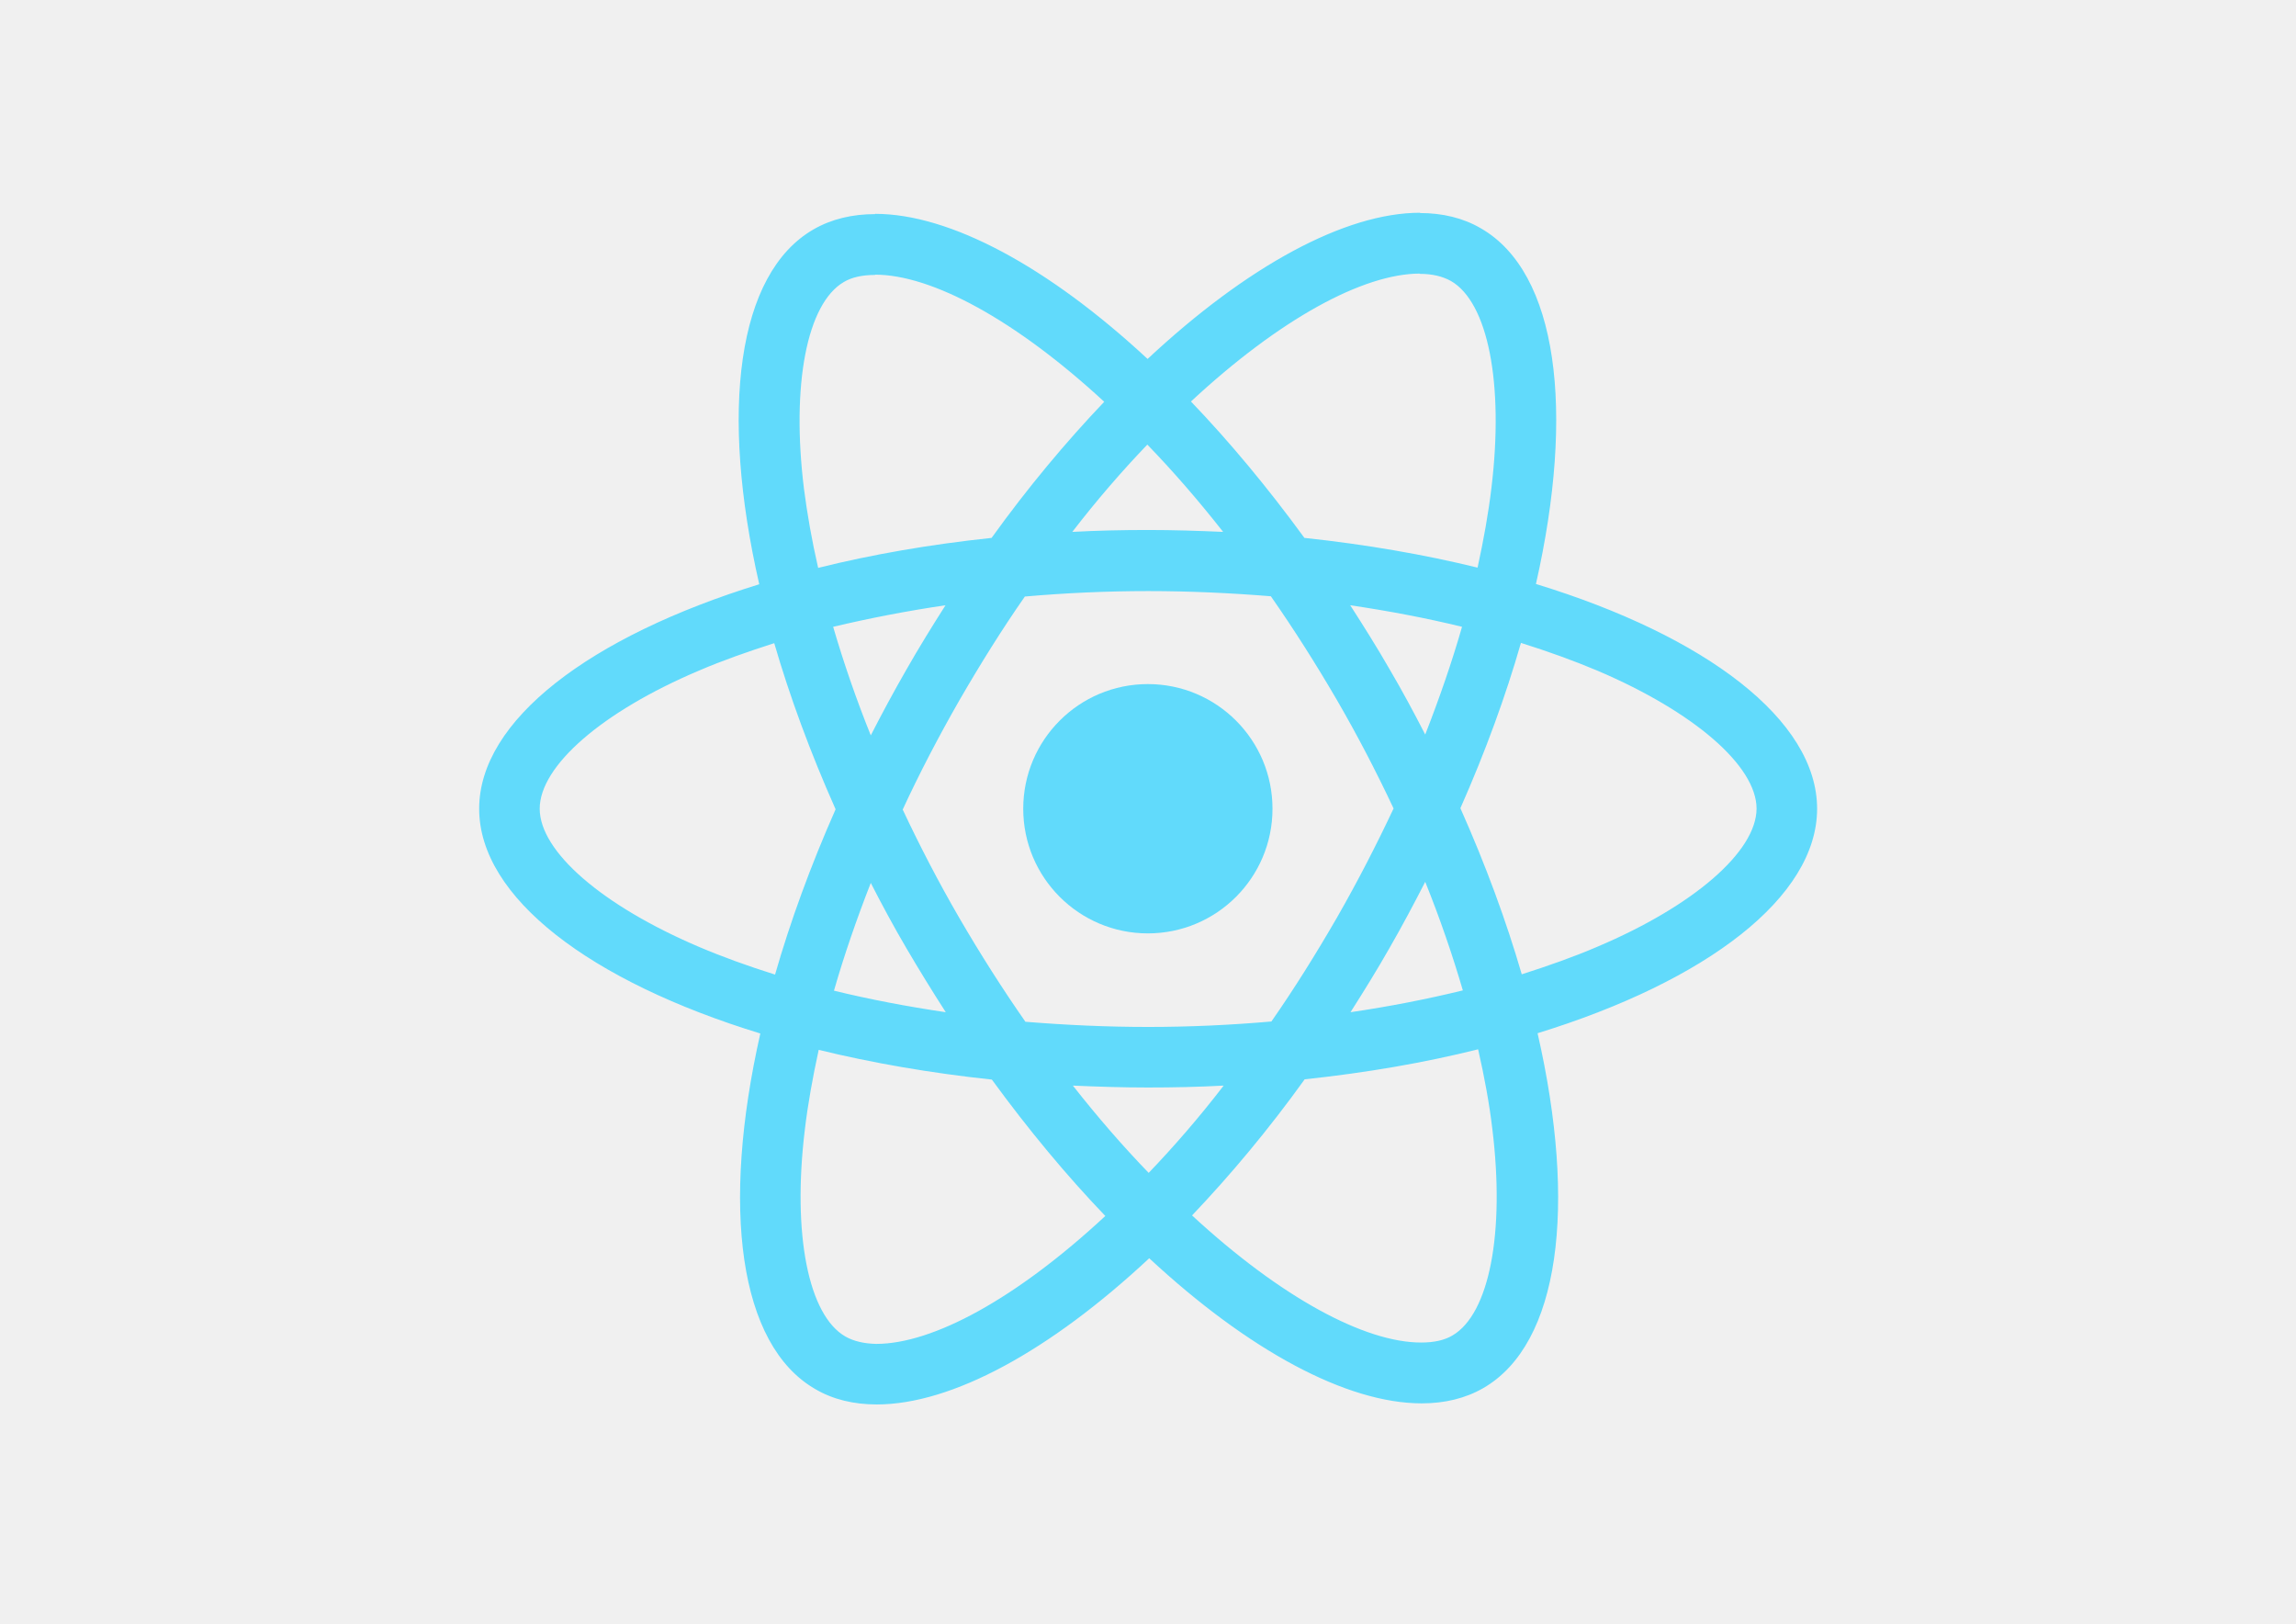
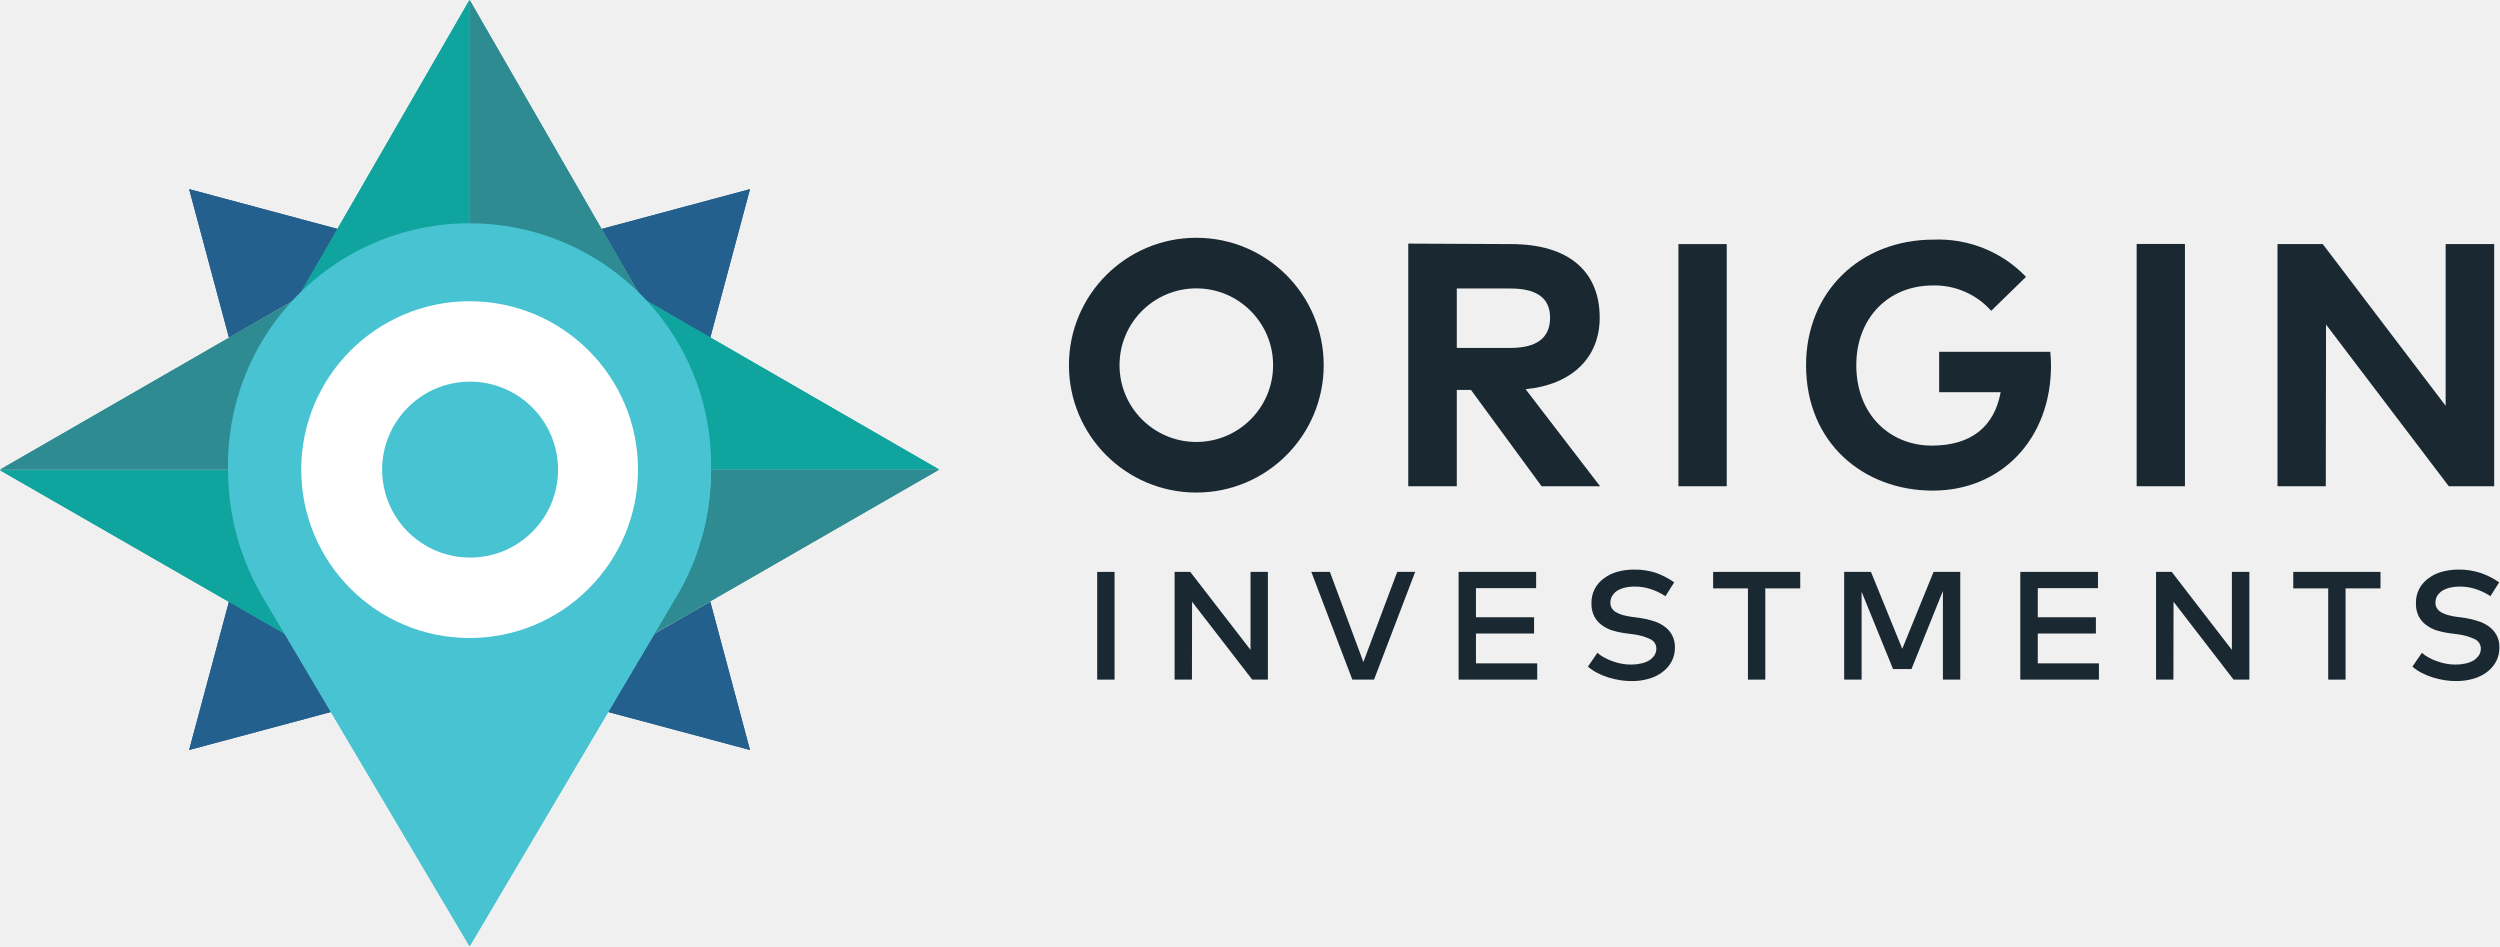
- <svg xmlns="http://www.w3.org/2000/svg" viewBox="0 0 841.9 595.3">
-   <g fill="#61DAFB">
-     <path d="M666.3 296.5c0-32.5-40.7-63.3-103.1-82.4 14.4-63.6 8-114.2-20.2-130.4-6.5-3.8-14.1-5.6-22.4-5.6v22.3c4.6 0 8.3.9 11.4 2.6 13.6 7.8 19.5 37.5 14.9 75.7-1.1 9.4-2.9 19.3-5.1 29.4-19.6-4.8-41-8.5-63.5-10.9-13.5-18.5-27.5-35.3-41.6-50 32.6-30.3 63.2-46.9 84-46.9V78c-27.5 0-63.5 19.6-99.9 53.6-36.4-33.8-72.4-53.2-99.9-53.2v22.3c20.7 0 51.4 16.5 84 46.6-14 14.7-28 31.4-41.3 49.9-22.6 2.4-44 6.1-63.6 11-2.3-10-4-19.7-5.2-29-4.7-38.2 1.1-67.9 14.6-75.8 3-1.8 6.9-2.6 11.5-2.6V78.5c-8.4 0-16 1.8-22.6 5.6-28.1 16.2-34.4 66.7-19.9 130.1-62.2 19.2-102.7 49.9-102.7 82.3 0 32.5 40.7 63.3 103.1 82.4-14.4 63.6-8 114.2 20.2 130.4 6.5 3.8 14.1 5.6 22.5 5.6 27.5 0 63.5-19.6 99.9-53.6 36.4 33.8 72.4 53.2 99.9 53.2 8.4 0 16-1.8 22.6-5.6 28.1-16.2 34.4-66.7 19.9-130.1 62-19.1 102.5-49.9 102.5-82.3zm-130.2-66.7c-3.7 12.9-8.3 26.2-13.5 39.5-4.1-8-8.4-16-13.1-24-4.6-8-9.5-15.8-14.4-23.4 14.2 2.1 27.9 4.7 41 7.9zm-45.8 106.5c-7.8 13.5-15.8 26.3-24.1 38.2-14.9 1.3-30 2-45.2 2-15.1 0-30.2-.7-45-1.9-8.3-11.9-16.4-24.6-24.2-38-7.6-13.1-14.5-26.4-20.8-39.8 6.2-13.4 13.2-26.8 20.7-39.9 7.8-13.5 15.8-26.3 24.1-38.2 14.9-1.3 30-2 45.2-2 15.1 0 30.2.7 45 1.9 8.3 11.9 16.4 24.6 24.2 38 7.6 13.1 14.5 26.4 20.8 39.8-6.3 13.4-13.2 26.8-20.7 39.9zm32.3-13c5.4 13.4 10 26.8 13.8 39.8-13.1 3.2-26.9 5.9-41.2 8 4.9-7.7 9.8-15.6 14.4-23.7 4.6-8 8.9-16.1 13-24.1zM421.2 430c-9.3-9.6-18.6-20.3-27.8-32 9 .4 18.2.7 27.5.7 9.4 0 18.7-.2 27.8-.7-9 11.7-18.3 22.4-27.5 32zm-74.4-58.9c-14.2-2.1-27.9-4.7-41-7.9 3.7-12.9 8.3-26.2 13.5-39.5 4.1 8 8.4 16 13.1 24 4.7 8 9.5 15.8 14.4 23.4zM420.7 163c9.3 9.6 18.6 20.3 27.8 32-9-.4-18.2-.7-27.5-.7-9.4 0-18.7.2-27.8.7 9-11.7 18.3-22.4 27.5-32zm-74 58.9c-4.9 7.7-9.8 15.6-14.4 23.7-4.6 8-8.9 16-13 24-5.4-13.4-10-26.8-13.8-39.8 13.1-3.1 26.9-5.8 41.2-7.9zm-90.5 125.2c-35.4-15.1-58.3-34.9-58.3-50.6 0-15.7 22.9-35.6 58.3-50.6 8.6-3.7 18-7 27.7-10.1 5.7 19.6 13.2 40 22.5 60.9-9.2 20.8-16.6 41.1-22.2 60.6-9.9-3.1-19.3-6.5-28-10.2zM310 490c-13.6-7.8-19.5-37.5-14.9-75.7 1.1-9.4 2.9-19.3 5.1-29.4 19.6 4.8 41 8.5 63.5 10.9 13.5 18.5 27.5 35.3 41.6 50-32.6 30.3-63.2 46.9-84 46.9-4.5-.1-8.3-1-11.3-2.7zm237.2-76.2c4.7 38.2-1.1 67.9-14.6 75.8-3 1.8-6.9 2.6-11.5 2.6-20.7 0-51.4-16.5-84-46.6 14-14.7 28-31.4 41.3-49.9 22.6-2.4 44-6.1 63.6-11 2.3 10.1 4.1 19.8 5.2 29.1zm38.5-66.7c-8.6 3.7-18 7-27.7 10.1-5.7-19.6-13.2-40-22.5-60.9 9.2-20.8 16.6-41.1 22.2-60.6 9.9 3.1 19.3 6.5 28.1 10.2 35.4 15.1 58.3 34.9 58.3 50.6-.1 15.7-23 35.6-58.4 50.6zM320.8 78.4z" />
-     <circle cx="420.9" cy="296.5" r="45.7" />
-     <path d="M520.5 78.1z" />
+ <svg xmlns="http://www.w3.org/2000/svg" viewBox="0 0 206.07 78">
+   <defs>
+     <style>.cls-1{fill:none;}.cls-2{fill:#23608e;}.cls-3{clip-path:url(#clip-path);}.cls-4{fill:#0fa49d;}.cls-5{fill:#2d8b91;}.cls-6{fill:#192831;}.cls-7{fill:#47c3d2;}.cls-8{fill:#fff;}</style>
+     <clipPath id="clip-path" transform="translate(0 0)">
+       <rect class="cls-1" width="206.07" height="78" />
+     </clipPath>
+   </defs>
+   <g id="Layer_2" data-name="Layer 2">
+     <g id="Layer_1-2" data-name="Layer 1">
+       <polygon class="cls-2" points="27.82 18.87 15.59 15.59 18.87 27.82 24.54 24.54 27.82 18.87 27.82 18.87" />
+       <polygon class="cls-2" points="58.55 27.82 61.82 15.59 49.6 18.87 52.88 24.54 58.55 27.82 58.55 27.82" />
+       <polygon class="cls-2" points="58.55 49.6 53.95 52.25 50.14 58.69 61.82 61.82 58.55 49.6 58.55 49.6" />
+       <g class="cls-3">
+         <polygon class="cls-2" points="18.87 49.6 15.59 61.82 27.27 58.69 23.46 52.25 18.87 49.6 18.87 49.6" />
+         <path class="cls-4" d="M21.69,49.26A20,20,0,0,1,20,45.55a20.59,20.59,0,0,1-1.15-6.79v0H0L23.46,52.25l-1.77-3Z" transform="translate(0 0)" />
+         <path class="cls-5" d="M0,38.71H18.8A20.6,20.6,0,0,1,20,31.92a20.15,20.15,0,0,1,4.56-7.36v0L0,38.71Z" transform="translate(0 0)" />
+       </g>
+       <path class="cls-4" d="M24.54,24.54h0a19.64,19.64,0,0,1,14.16-6V0L24.54,24.54Z" transform="translate(0 0)" />
+       <path class="cls-5" d="M38.71,0V18.53a19.7,19.7,0,0,1,7.14,1.34,19.94,19.94,0,0,1,7,4.66h0L38.71,0Z" transform="translate(0 0)" />
+       <path class="cls-4" d="M52.87,24.54l0,0a20.3,20.3,0,0,1,5.72,14.15h18.8L52.87,24.54Z" transform="translate(0 0)" />
+       <path class="cls-5" d="M58.61,38.71v0a20.34,20.34,0,0,1-1.15,6.79,20,20,0,0,1-1.74,3.71l-1.77,3L77.41,38.71Z" transform="translate(0 0)" />
+       <path class="cls-6" d="M92.28,30.1a6.33,6.33,0,1,0,12.66,0,6.33,6.33,0,1,0-12.66,0Zm16.83,0a10.49,10.49,0,0,1-21,0,10.49,10.49,0,0,1,21,0Z" transform="translate(0 0)" />
+       <path class="cls-6" d="M120.08,23.78v4.9h4.4c2.16,0,3.29-.8,3.29-2.49s-1.18-2.41-3.29-2.41Zm4.47-3.66c4.76,0,7.31,2.25,7.31,6.07,0,3.28-2.28,5.52-6.11,5.89l6.14,8h-4.82l-5.82-7.94h-1.17v7.94h-4v-20Z" transform="translate(0 0)" />
+       <polygon class="cls-6" points="142.33 40.08 138.35 40.08 138.35 20.12 142.33 20.12 142.33 40.08 142.33 40.08" />
+       <path class="cls-6" d="M167,22.82l-2.87,2.8a6.23,6.23,0,0,0-4.82-2.09c-3.65,0-6.3,2.68-6.3,6.57,0,4.08,2.78,6.63,6.23,6.63,3.25,0,5.15-1.57,5.67-4.4h-5.07V29H169a11,11,0,0,1,.06,1.13c0,6.05-4.09,10.31-9.75,10.31s-10.44-3.89-10.44-10.34c0-6,4.4-10.35,10.54-10.35A10,10,0,0,1,167,22.82Z" transform="translate(0 0)" />
+       <polygon class="cls-6" points="180.1 40.08 176.12 40.08 176.12 20.11 180.1 20.11 180.1 40.08 180.1 40.08" />
+       <polygon class="cls-6" points="205.59 40.08 201.85 40.08 191.73 26.75 191.71 40.08 187.73 40.08 187.73 20.12 191.46 20.12 201.59 33.45 201.59 20.12 205.59 20.12 205.59 40.08 205.59 40.08" />
+       <path class="cls-7" d="M55.72,49.26a20.32,20.32,0,0,0,2.89-10.5,19.91,19.91,0,1,0-39.81,0,20.42,20.42,0,0,0,2.89,10.5L38.71,78l17-28.74Z" transform="translate(0 0)" />
+       <path class="cls-8" d="M38.71,31.46A7.25,7.25,0,1,0,46,38.71a7.26,7.26,0,0,0-7.25-7.25Zm0,21.13A13.88,13.88,0,1,1,52.59,38.71,13.89,13.89,0,0,1,38.71,52.59Z" transform="translate(0 0)" />
+       <polygon class="cls-6" points="91.87 56.02 90.44 56.02 90.44 47.14 91.87 47.14 91.87 56.02 91.87 56.02" />
+       <polygon class="cls-6" points="104.51 56.02 103.22 56.02 98.26 49.6 98.25 56.02 96.82 56.02 96.82 47.14 98.11 47.14 103.08 53.57 103.08 47.14 104.51 47.14 104.51 56.02 104.51 56.02" />
+       <polygon class="cls-6" points="113.26 56.02 111.47 56.02 108.09 47.14 109.62 47.14 112.38 54.57 115.17 47.14 116.65 47.14 113.26 56.02 113.26 56.02" />
+       <polygon class="cls-6" points="126.71 56.02 120.23 56.02 120.23 47.14 126.62 47.14 126.62 48.48 121.66 48.48 121.66 50.88 126.45 50.88 126.45 52.22 121.66 52.22 121.66 54.68 126.71 54.68 126.71 56.02 126.71 56.02" />
+       <path class="cls-6" d="M137.23,49.11a5.15,5.15,0,0,0-1.19-.56,4.06,4.06,0,0,0-1.3-.2,3.35,3.35,0,0,0-.81.09,2.2,2.2,0,0,0-.64.26,1.33,1.33,0,0,0-.4.42,1.06,1.06,0,0,0-.15.55.82.82,0,0,0,.13.48,1,1,0,0,0,.36.33,2.42,2.42,0,0,0,.58.23,6.78,6.78,0,0,0,.78.15l.61.08a6.15,6.15,0,0,1,1.05.24,3,3,0,0,1,.92.44,2.14,2.14,0,0,1,.65.72,2.08,2.08,0,0,1,.24,1,2.42,2.42,0,0,1-.28,1.2,2.63,2.63,0,0,1-.78.88,3.38,3.38,0,0,1-1.13.54,5,5,0,0,1-1.37.18,6,6,0,0,1-.93-.07,7.47,7.47,0,0,1-1-.23,5.15,5.15,0,0,1-.9-.37,3.92,3.92,0,0,1-.78-.52l.78-1.14a2.54,2.54,0,0,0,.55.38,3.62,3.62,0,0,0,.69.31,4.73,4.73,0,0,0,.76.21,4.29,4.29,0,0,0,.79.07,3.47,3.47,0,0,0,.81-.09,2.16,2.16,0,0,0,.66-.25,1.48,1.48,0,0,0,.44-.42,1,1,0,0,0,.16-.55.85.85,0,0,0-.51-.79,4.66,4.66,0,0,0-1.49-.41l-.69-.09a6.51,6.51,0,0,1-1-.23,3.08,3.08,0,0,1-.84-.45,2.11,2.11,0,0,1-.6-.72,2.28,2.28,0,0,1-.22-1.06,2.5,2.5,0,0,1,.27-1.18,2.55,2.55,0,0,1,.76-.87,3.19,3.19,0,0,1,1.11-.54,5,5,0,0,1,1.36-.18,5.71,5.71,0,0,1,1.76.25A6.3,6.3,0,0,1,138,48l-.73,1.16Z" transform="translate(0 0)" />
+       <polygon class="cls-6" points="148.39 48.5 145.51 48.5 145.51 56.02 144.08 56.02 144.08 48.5 141.21 48.5 141.21 47.14 148.39 47.14 148.39 48.5 148.39 48.5" />
+       <polygon class="cls-6" points="161.58 56.02 160.15 56.02 160.15 48.71 157.56 55.15 156.04 55.15 153.45 48.78 153.45 56.02 152.01 56.02 152.01 47.14 154.22 47.14 156.8 53.48 159.38 47.14 161.58 47.14 161.58 56.02 161.58 56.02" />
+       <polygon class="cls-6" points="173.01 56.02 166.53 56.02 166.53 47.14 172.93 47.14 172.93 48.48 167.97 48.48 167.97 50.88 172.76 50.88 172.76 52.22 167.97 52.22 167.97 54.68 173.01 54.68 173.01 56.02 173.01 56.02" />
+       <polygon class="cls-6" points="185.41 56.02 184.11 56.02 179.16 49.6 179.15 56.02 177.72 56.02 177.72 47.14 179.01 47.14 183.97 53.57 183.97 47.14 185.41 47.14 185.41 56.02 185.41 56.02" />
+       <polygon class="cls-6" points="196.22 48.5 193.34 48.5 193.34 56.02 191.91 56.02 191.91 48.5 189.03 48.5 189.03 47.14 196.22 47.14 196.22 48.5 196.22 48.5" />
+       <path class="cls-6" d="M205.24,49.11a5.15,5.15,0,0,0-1.19-.56,4.06,4.06,0,0,0-1.3-.2,3.49,3.49,0,0,0-.82.09,2.25,2.25,0,0,0-.63.26,1.49,1.49,0,0,0-.41.42,1.15,1.15,0,0,0-.14.55.82.82,0,0,0,.13.48,1,1,0,0,0,.36.33,2.42,2.42,0,0,0,.58.23,7,7,0,0,0,.77.15l.62.08a6.15,6.15,0,0,1,1,.24,3,3,0,0,1,.92.44,2.25,2.25,0,0,1,.65.72,2.08,2.08,0,0,1,.24,1,2.42,2.42,0,0,1-.28,1.2,2.63,2.63,0,0,1-.78.88,3.38,3.38,0,0,1-1.13.54,5.09,5.09,0,0,1-1.37.18,6,6,0,0,1-.93-.07,7.47,7.47,0,0,1-1-.23,5.59,5.59,0,0,1-.91-.37,4.16,4.16,0,0,1-.77-.52l.78-1.14a2.54,2.54,0,0,0,.55.38,3.62,3.62,0,0,0,.69.31,4.73,4.73,0,0,0,.76.21,4.29,4.29,0,0,0,.79.07,3.47,3.47,0,0,0,.81-.09,2.16,2.16,0,0,0,.66-.25,1.61,1.61,0,0,0,.44-.42,1,1,0,0,0,.16-.55.85.85,0,0,0-.51-.79,4.66,4.66,0,0,0-1.49-.41l-.69-.09a6.51,6.51,0,0,1-1-.23,3.08,3.08,0,0,1-.84-.45,2.11,2.11,0,0,1-.6-.72,2.28,2.28,0,0,1-.22-1.06,2.5,2.5,0,0,1,.27-1.18,2.55,2.55,0,0,1,.76-.87,3.19,3.19,0,0,1,1.11-.54,5,5,0,0,1,1.36-.18,5.6,5.6,0,0,1,1.75.25A6.17,6.17,0,0,1,206,48l-.73,1.16Z" transform="translate(0 0)" />
+       <polygon class="cls-2" points="27.82 18.87 15.59 15.59 18.87 27.82 24.54 24.54 27.82 18.87 27.82 18.87" />
+       <polygon class="cls-2" points="58.55 27.82 61.82 15.59 49.6 18.87 52.88 24.54 58.55 27.82 58.55 27.82" />
+       <polygon class="cls-2" points="58.55 49.6 53.95 52.25 50.14 58.69 61.82 61.82 58.55 49.6 58.55 49.6" />
+       <g class="cls-3">
+         <polygon class="cls-2" points="18.87 49.6 15.59 61.82 27.27 58.69 23.46 52.25 18.87 49.6 18.87 49.6" />
+         <path class="cls-4" d="M21.69,49.26A20,20,0,0,1,20,45.55a20.59,20.59,0,0,1-1.15-6.79v0H0L23.46,52.25l-1.77-3Z" transform="translate(0 0)" />
+         <path class="cls-5" d="M0,38.71H18.8A20.6,20.6,0,0,1,20,31.92a20.15,20.15,0,0,1,4.56-7.36v0L0,38.71Z" transform="translate(0 0)" />
+       </g>
+       <path class="cls-4" d="M24.54,24.54h0a19.64,19.64,0,0,1,14.16-6V0L24.54,24.54Z" transform="translate(0 0)" />
+       <path class="cls-5" d="M38.71,0V18.53a19.7,19.7,0,0,1,7.14,1.34,19.94,19.94,0,0,1,7,4.66h0L38.71,0Z" transform="translate(0 0)" />
+       <path class="cls-4" d="M52.87,24.54l0,0a20.3,20.3,0,0,1,5.72,14.15h18.8L52.87,24.54Z" transform="translate(0 0)" />
+       <path class="cls-5" d="M58.61,38.71v0a20.34,20.34,0,0,1-1.15,6.79,20,20,0,0,1-1.74,3.71l-1.77,3L77.41,38.71Z" transform="translate(0 0)" />
+       <path class="cls-7" d="M55.72,49.26a20.32,20.32,0,0,0,2.89-10.5,19.91,19.91,0,1,0-39.81,0,20.42,20.42,0,0,0,2.89,10.5L38.71,78l17-28.74Z" transform="translate(0 0)" />
+       <path class="cls-8" d="M38.71,31.46A7.25,7.25,0,1,0,46,38.71a7.26,7.26,0,0,0-7.25-7.25Zm0,21.13A13.88,13.88,0,1,1,52.59,38.71,13.89,13.89,0,0,1,38.71,52.59Z" transform="translate(0 0)" />
+     </g>
  </g>
</svg>
